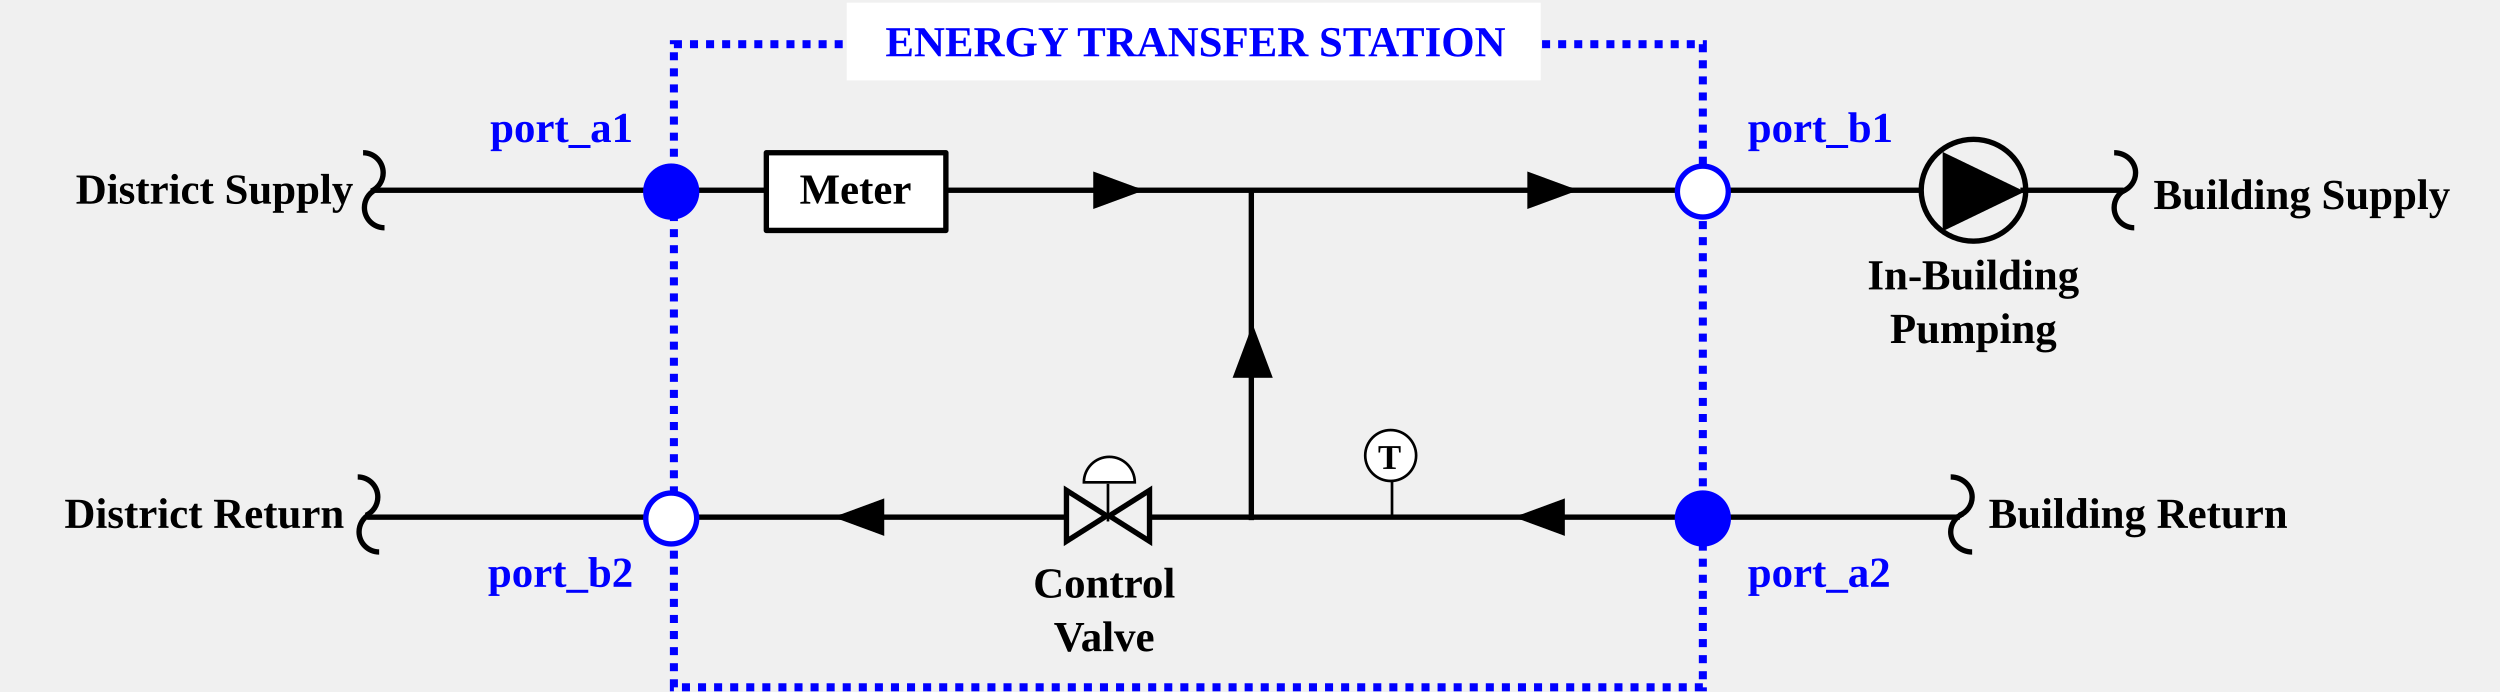
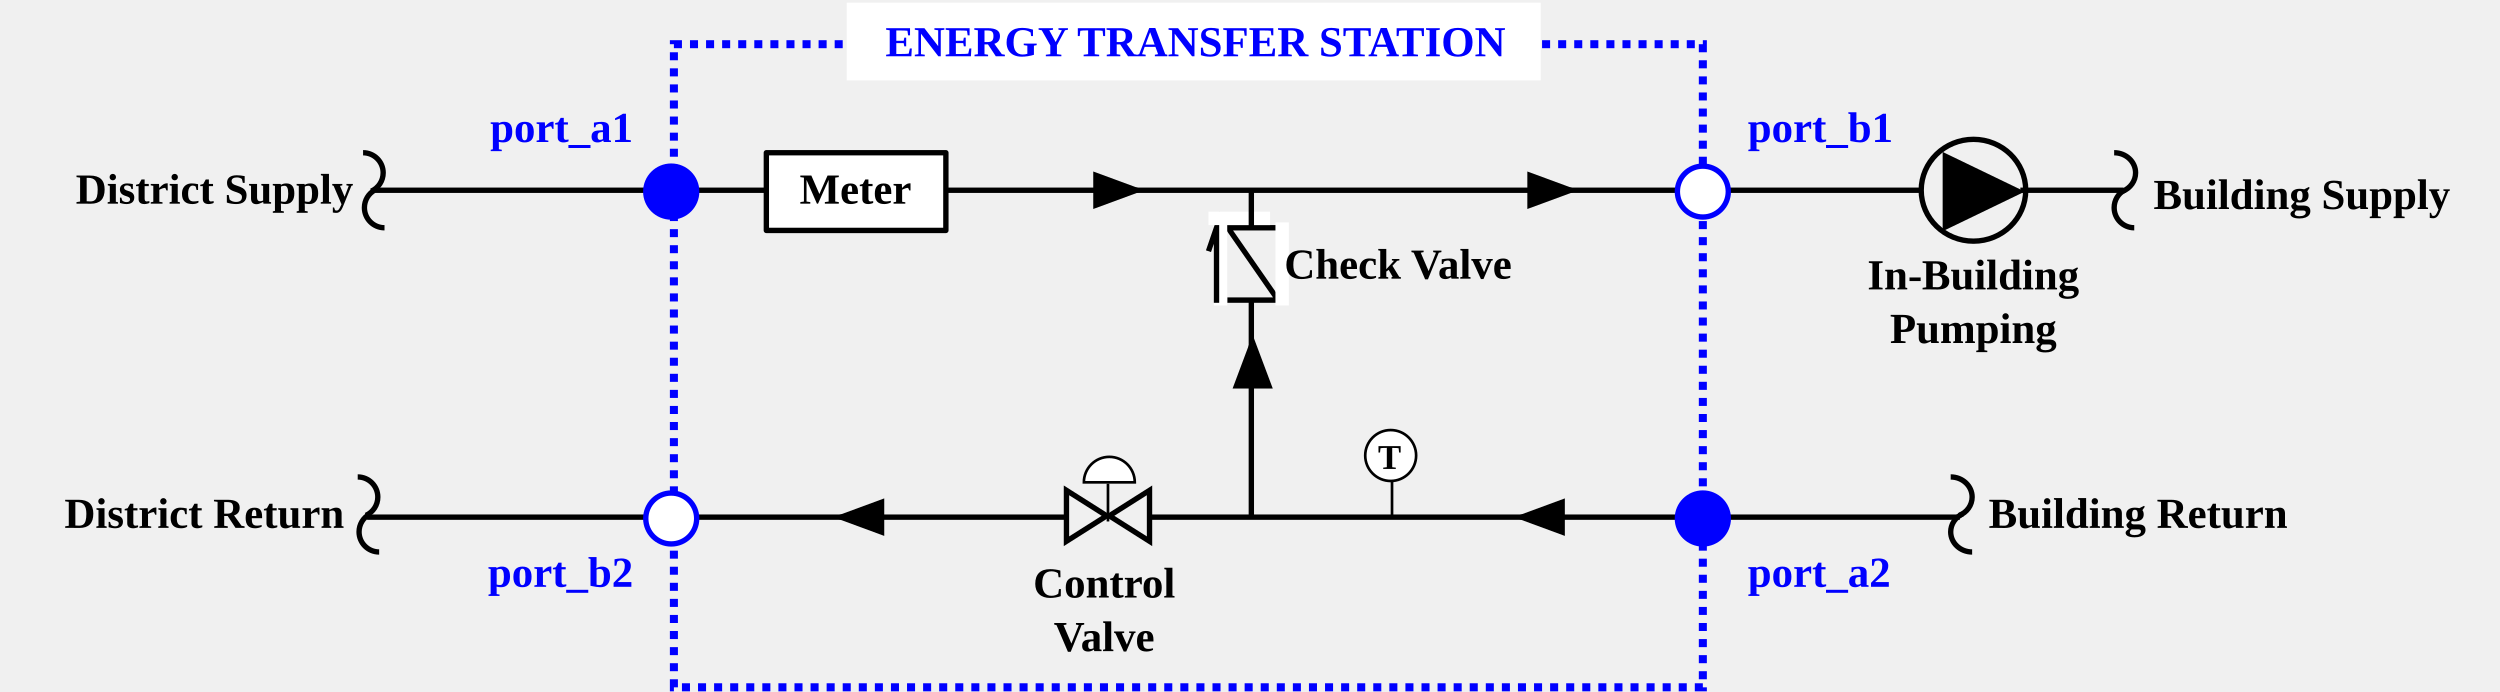
<svg xmlns="http://www.w3.org/2000/svg" width="933" height="258" overflow="hidden">
  <defs>
    <clipPath id="clip0">
      <path d="M208 247 1141 247 1141 505 208 505Z" fill-rule="evenodd" clip-rule="evenodd" />
    </clipPath>
  </defs>
  <g clip-path="url(#clip0)" transform="translate(-208 -247)">
    <path d="M0 0 576.939 0" stroke="#000000" stroke-width="2" stroke-miterlimit="8" fill="none" fill-rule="evenodd" transform="matrix(1 0 0 -1 348 318)" />
    <path d="M616 311 635 318 616 325Z" fill-rule="evenodd" />
    <rect x="459.5" y="263.5" width="384" height="240" stroke="#0000FF" stroke-width="3" stroke-miterlimit="8" stroke-dasharray="3 3" fill="none" />
    <text fill="#0000FF" font-family="Times New Roman,Times New Roman_MSFontService,sans-serif" font-weight="700" font-size="16" transform="translate(390.921 300)">port_a1<tspan x="-0.833" y="166">port_b2</tspan>
      <tspan x="469.345" y="0">port_b1</tspan>
      <tspan x="469.345" y="166">port_a2</tspan>
    </text>
    <rect x="524" y="248" width="259" height="29" fill="#FFFFFF" />
    <text fill="#0000FF" font-family="Times New Roman,Times New Roman_MSFontService,sans-serif" font-weight="700" font-size="16" transform="translate(538.421 268)">ENERGY TRANSFER STATION</text>
    <path d="M345 440 605.16 440" stroke="#000000" stroke-width="2" stroke-miterlimit="8" fill="none" fill-rule="evenodd" />
    <path d="M538 447 519 440 538 433Z" fill-rule="evenodd" />
    <path d="M449 318.5C449 313.253 453.253 309 458.5 309 463.747 309 468 313.253 468 318.5 468 323.747 463.747 328 458.5 328 453.253 328 449 323.747 449 318.5Z" stroke="#0000FF" stroke-width="2" stroke-miterlimit="8" fill="#0000FF" fill-rule="evenodd" />
    <path d="M351.5 332C347.358 332 344 328.642 344 324.5 344 321.739 345.517 319.202 347.948 317.894" stroke="#000000" stroke-width="2" stroke-miterlimit="8" fill="none" fill-rule="evenodd" />
    <path d="M343.5 304C347.642 304 351 307.358 351 311.5 351 314.456 349.263 317.137 346.565 318.345" stroke="#000000" stroke-width="2" stroke-miterlimit="8" fill="none" fill-rule="evenodd" />
    <path d="M1004.5 332C1000.36 332 997 328.642 997 324.5 997 321.739 998.517 319.202 1000.95 317.894" stroke="#000000" stroke-width="2" stroke-miterlimit="8" fill="none" fill-rule="evenodd" />
    <path d="M997 304C1001.42 304 1005 307.358 1005 311.5 1005 314.52 1003.07 317.246 1000.1 318.415" stroke="#000000" stroke-width="2" stroke-miterlimit="8" fill="none" fill-rule="evenodd" />
    <path d="M944 453C939.582 453 936 449.642 936 445.5 936 442.668 937.702 440.077 940.399 438.803" stroke="#000000" stroke-width="2" stroke-miterlimit="8" fill="none" fill-rule="evenodd" />
    <path d="M936 425C940.418 425 944 428.358 944 432.5 944 435.52 942.067 438.246 939.097 439.415" stroke="#000000" stroke-width="2" stroke-miterlimit="8" fill="none" fill-rule="evenodd" />
    <text font-family="Times New Roman,Times New Roman_MSFontService,sans-serif" font-weight="700" font-size="16" transform="translate(236.268 323)">District Supply<tspan x="713.885" y="121">Building Return</tspan>
      <tspan x="775.405" y="2">Building Supply</tspan>
    </text>
    <rect x="494" y="304" width="67" height="29" stroke="#000000" stroke-width="2" stroke-linejoin="round" stroke-miterlimit="10" fill="#FFFFFF" />
    <text font-family="Times New Roman,Times New Roman_MSFontService,sans-serif" font-weight="700" font-size="16" transform="translate(506.403 323)">Meter</text>
    <path d="M349.5 453C345.358 453 342 449.642 342 445.5 342 442.739 343.517 440.202 345.948 438.894" stroke="#000000" stroke-width="2" stroke-miterlimit="8" fill="none" fill-rule="evenodd" />
    <path d="M341.5 425C345.642 425 349 428.358 349 432.5 349 435.456 347.263 438.137 344.565 439.345" stroke="#000000" stroke-width="2" stroke-miterlimit="8" fill="none" fill-rule="evenodd" />
    <text font-family="Times New Roman,Times New Roman_MSFontService,sans-serif" font-weight="700" font-size="16" transform="translate(232.042 444)">District Return</text>
    <path d="M717.5 417C717.5 411.753 721.753 407.5 727 407.5 732.247 407.5 736.5 411.753 736.5 417 736.5 422.247 732.247 426.5 727 426.5 721.753 426.5 717.5 422.247 717.5 417Z" stroke="#000000" stroke-miterlimit="8" fill="#FFFFFF" fill-rule="evenodd" />
    <text font-family="Times New Roman,Times New Roman_MSFontService,sans-serif" font-weight="700" font-size="13" transform="translate(722.246 422)">T</text>
    <path d="M0 0 0 14.114" stroke="#000000" stroke-miterlimit="8" fill="none" fill-rule="evenodd" transform="matrix(-1 -8.74228e-08 -8.74228e-08 1 727.5 426.5)" />
-     <path d="M675 318 675 441.123" stroke="#000000" stroke-width="2" stroke-miterlimit="8" fill="none" fill-rule="evenodd" />
-     <path d="M668 388 675.5 368 683 388Z" fill-rule="evenodd" />
+     <path d="M675 359 675 440.6" stroke="#000000" stroke-width="2" stroke-miterlimit="8" fill="none" fill-rule="evenodd" />
+     <path d="M668 392 675.5 372 683 392Z" fill-rule="evenodd" />
    <path d="M449 440.5C449 435.253 453.253 431 458.5 431 463.747 431 468 435.253 468 440.5 468 445.747 463.747 450 458.5 450 453.253 450 449 445.747 449 440.5Z" stroke="#0000FF" stroke-width="2" stroke-miterlimit="8" fill="#FFFFFF" fill-rule="evenodd" />
    <path d="M834 318.5C834 313.253 838.253 309 843.5 309 848.747 309 853 313.253 853 318.5 853 323.747 848.747 328 843.5 328 838.253 328 834 323.747 834 318.5Z" stroke="#0000FF" stroke-width="2" stroke-miterlimit="8" fill="#FFFFFF" fill-rule="evenodd" />
    <path d="M778 311 797 318 778 325Z" fill-rule="evenodd" />
    <path d="M792 447 773 440 792 433Z" fill-rule="evenodd" />
    <path d="M925 318C925 307.507 933.73 299 944.5 299 955.27 299 964 307.507 964 318 964 328.493 955.27 337 944.5 337 933.73 337 925 328.493 925 318Z" stroke="#000000" stroke-width="2" stroke-miterlimit="8" fill="none" fill-rule="evenodd" />
    <path d="M933.5 304.5 962.5 318.5 933.5 332.5Z" stroke="#000000" stroke-miterlimit="8" fill-rule="evenodd" />
    <text font-family="Times New Roman,Times New Roman_MSFontService,sans-serif" font-weight="700" font-size="16" transform="translate(904.905 355)">In-<tspan x="20.333" y="0">Building </tspan>
      <tspan x="8.413" y="20">Pumping</tspan>
    </text>
    <path d="M0 0 38.4 0" stroke="#000000" stroke-width="2" stroke-miterlimit="8" fill="none" fill-rule="evenodd" transform="matrix(1 0 0 -1 962 318)" />
    <text font-family="Times New Roman,Times New Roman_MSFontService,sans-serif" font-weight="700" font-size="16" transform="translate(593.577 470)">Control <tspan x="7.673" y="20">Valve</tspan>
    </text>
    <path d="M637 449 622 439.5 637 430Z" stroke="#000000" stroke-width="2" stroke-miterlimit="8" fill="none" fill-rule="evenodd" />
    <path d="M606 430 621 439.5 606 449Z" stroke="#000000" stroke-width="2" stroke-miterlimit="8" fill="none" fill-rule="evenodd" />
    <path d="M0 0 0 14.114" stroke="#000000" stroke-miterlimit="8" fill="none" fill-rule="evenodd" transform="matrix(-1 -8.74228e-08 -8.74228e-08 1 621.5 427.5)" />
    <path d="M612.5 427.015C612.492 421.768 616.739 417.508 621.985 417.5 627.232 417.492 631.492 421.739 631.5 426.985 631.5 426.99 631.5 426.995 631.5 427L622 427Z" stroke="#000000" stroke-miterlimit="8" fill="#FFFFFF" fill-rule="evenodd" />
    <path d="M637 440 939.4 440" stroke="#000000" stroke-width="2" stroke-miterlimit="8" fill="none" fill-rule="evenodd" />
    <path d="M834 440.5C834 435.253 838.253 431 843.5 431 848.747 431 853 435.253 853 440.5 853 445.747 848.747 450 843.5 450 838.253 450 834 445.747 834 440.5Z" stroke="#0000FF" stroke-width="2" stroke-miterlimit="8" fill="#0000FF" fill-rule="evenodd" />
+     <path d="M684.743 332 666.257 332 685 359 666 359" stroke="#000000" stroke-width="2" stroke-miterlimit="8" fill="none" fill-rule="evenodd" />
+     <rect x="661" y="330" width="5" height="31" fill="#FFFFFF" />
+     <rect x="684" y="330" width="5" height="31" fill="#FFFFFF" />
+     <path d="M662 360 662 332 659 340.75" stroke="#000000" stroke-width="2" stroke-miterlimit="8" fill="none" fill-rule="evenodd" />
+     <rect x="659" y="326" width="23" height="5" fill="#FFFFFF" />
+     <path d="M675 318 675 332.4" stroke="#000000" stroke-width="2" stroke-miterlimit="8" fill="none" fill-rule="evenodd" />
+     <text font-family="Times New Roman,Times New Roman_MSFontService,sans-serif" font-weight="700" font-size="16" transform="translate(687.297 351)">Check Valve</text>
  </g>
</svg>
